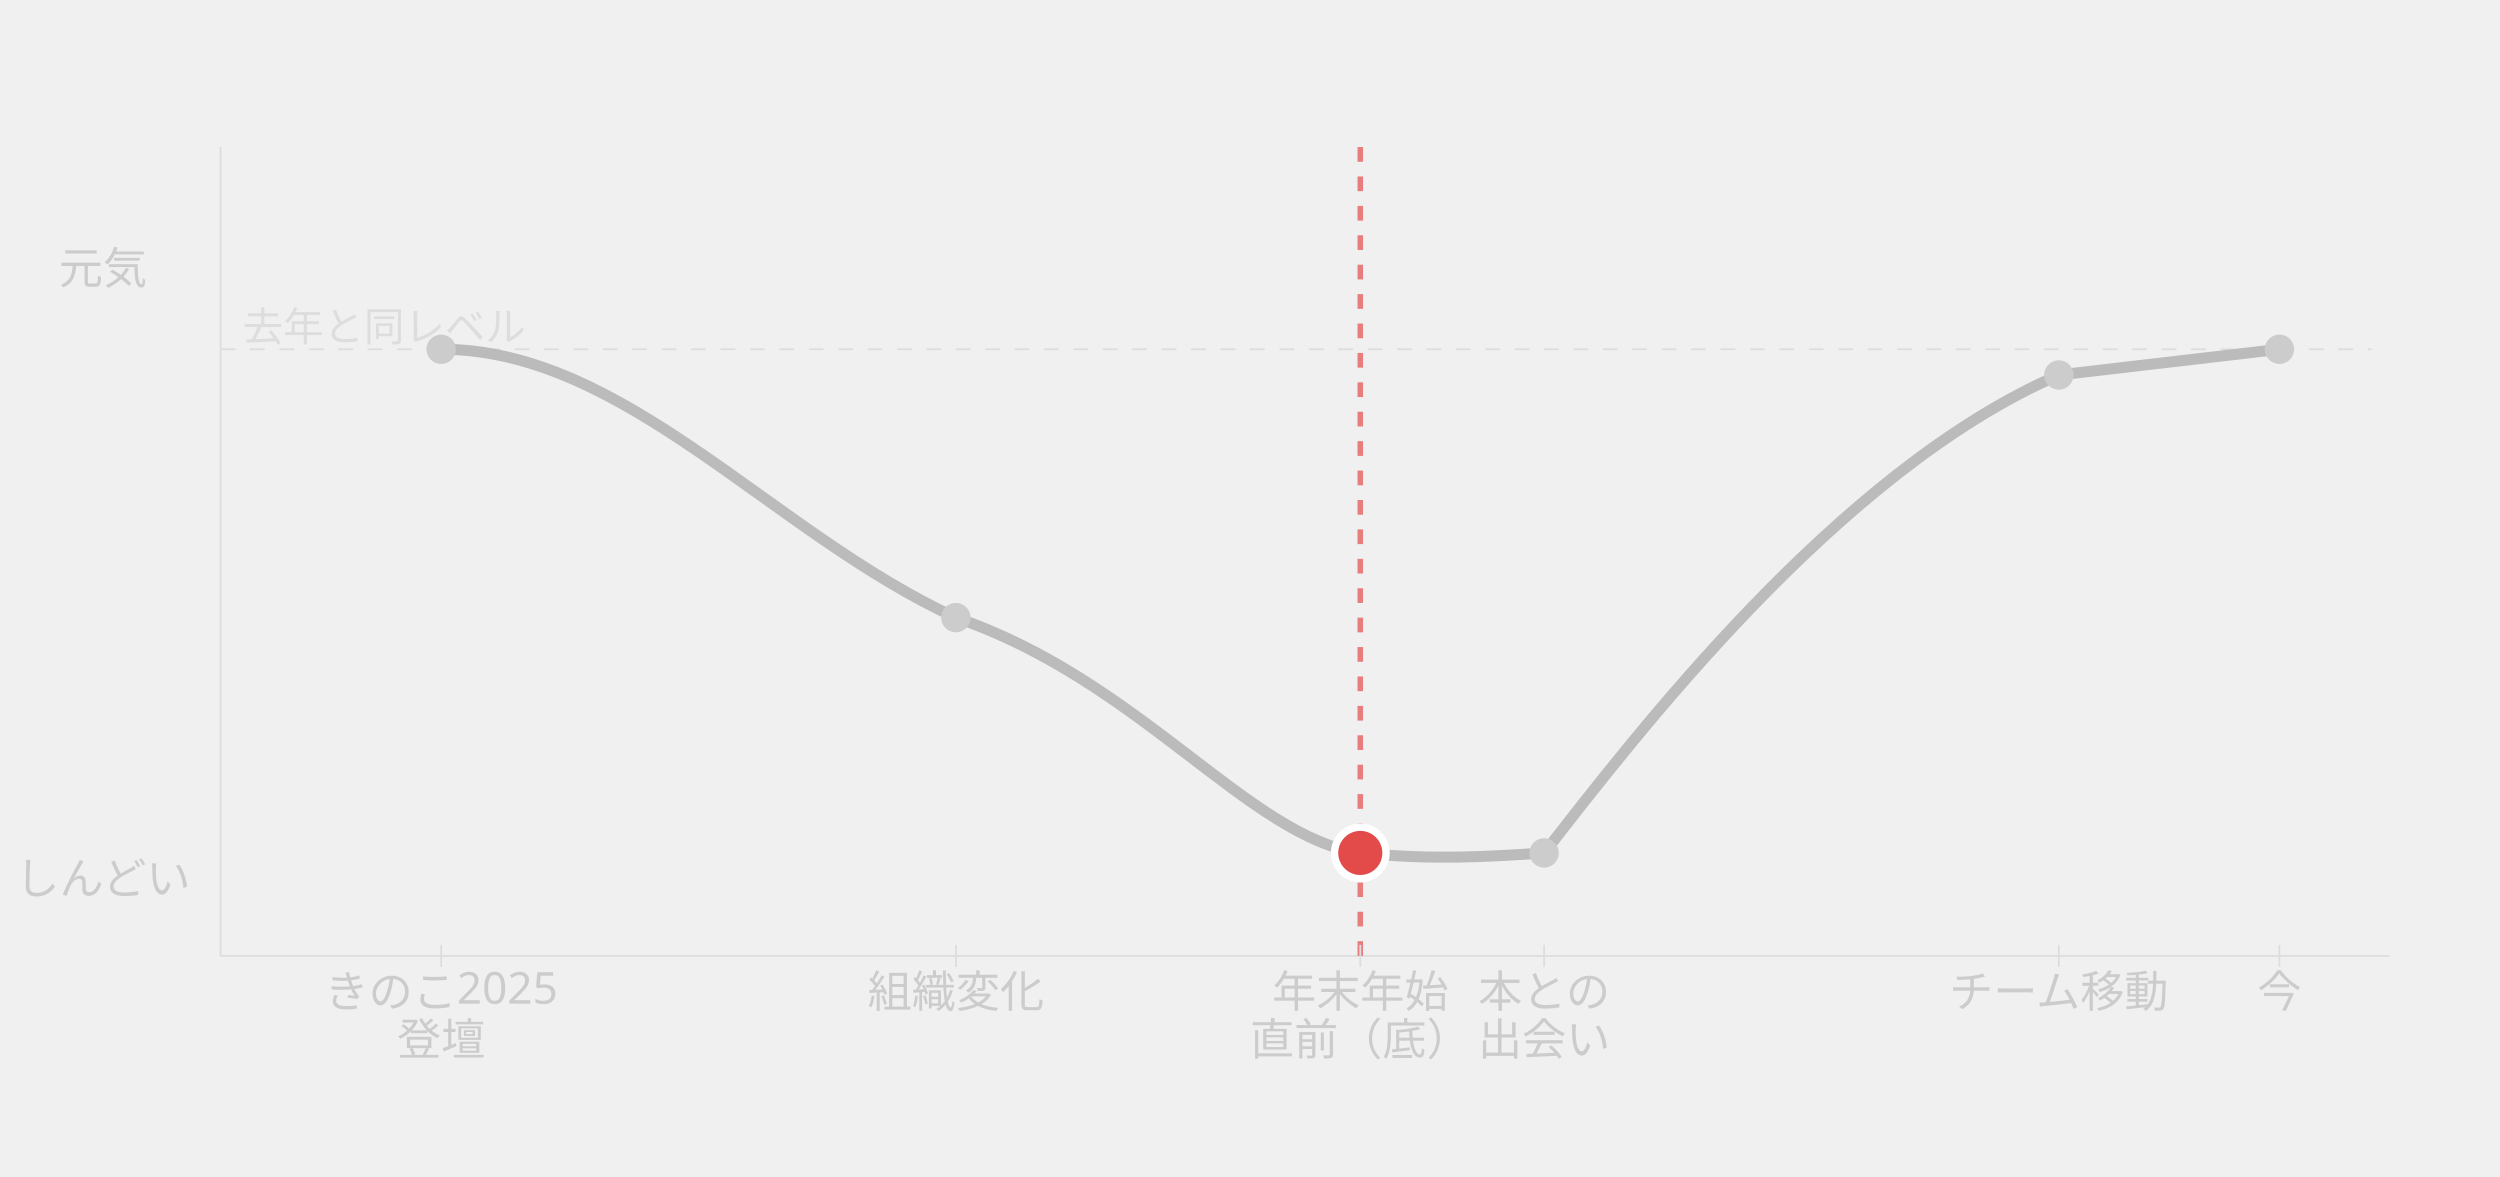
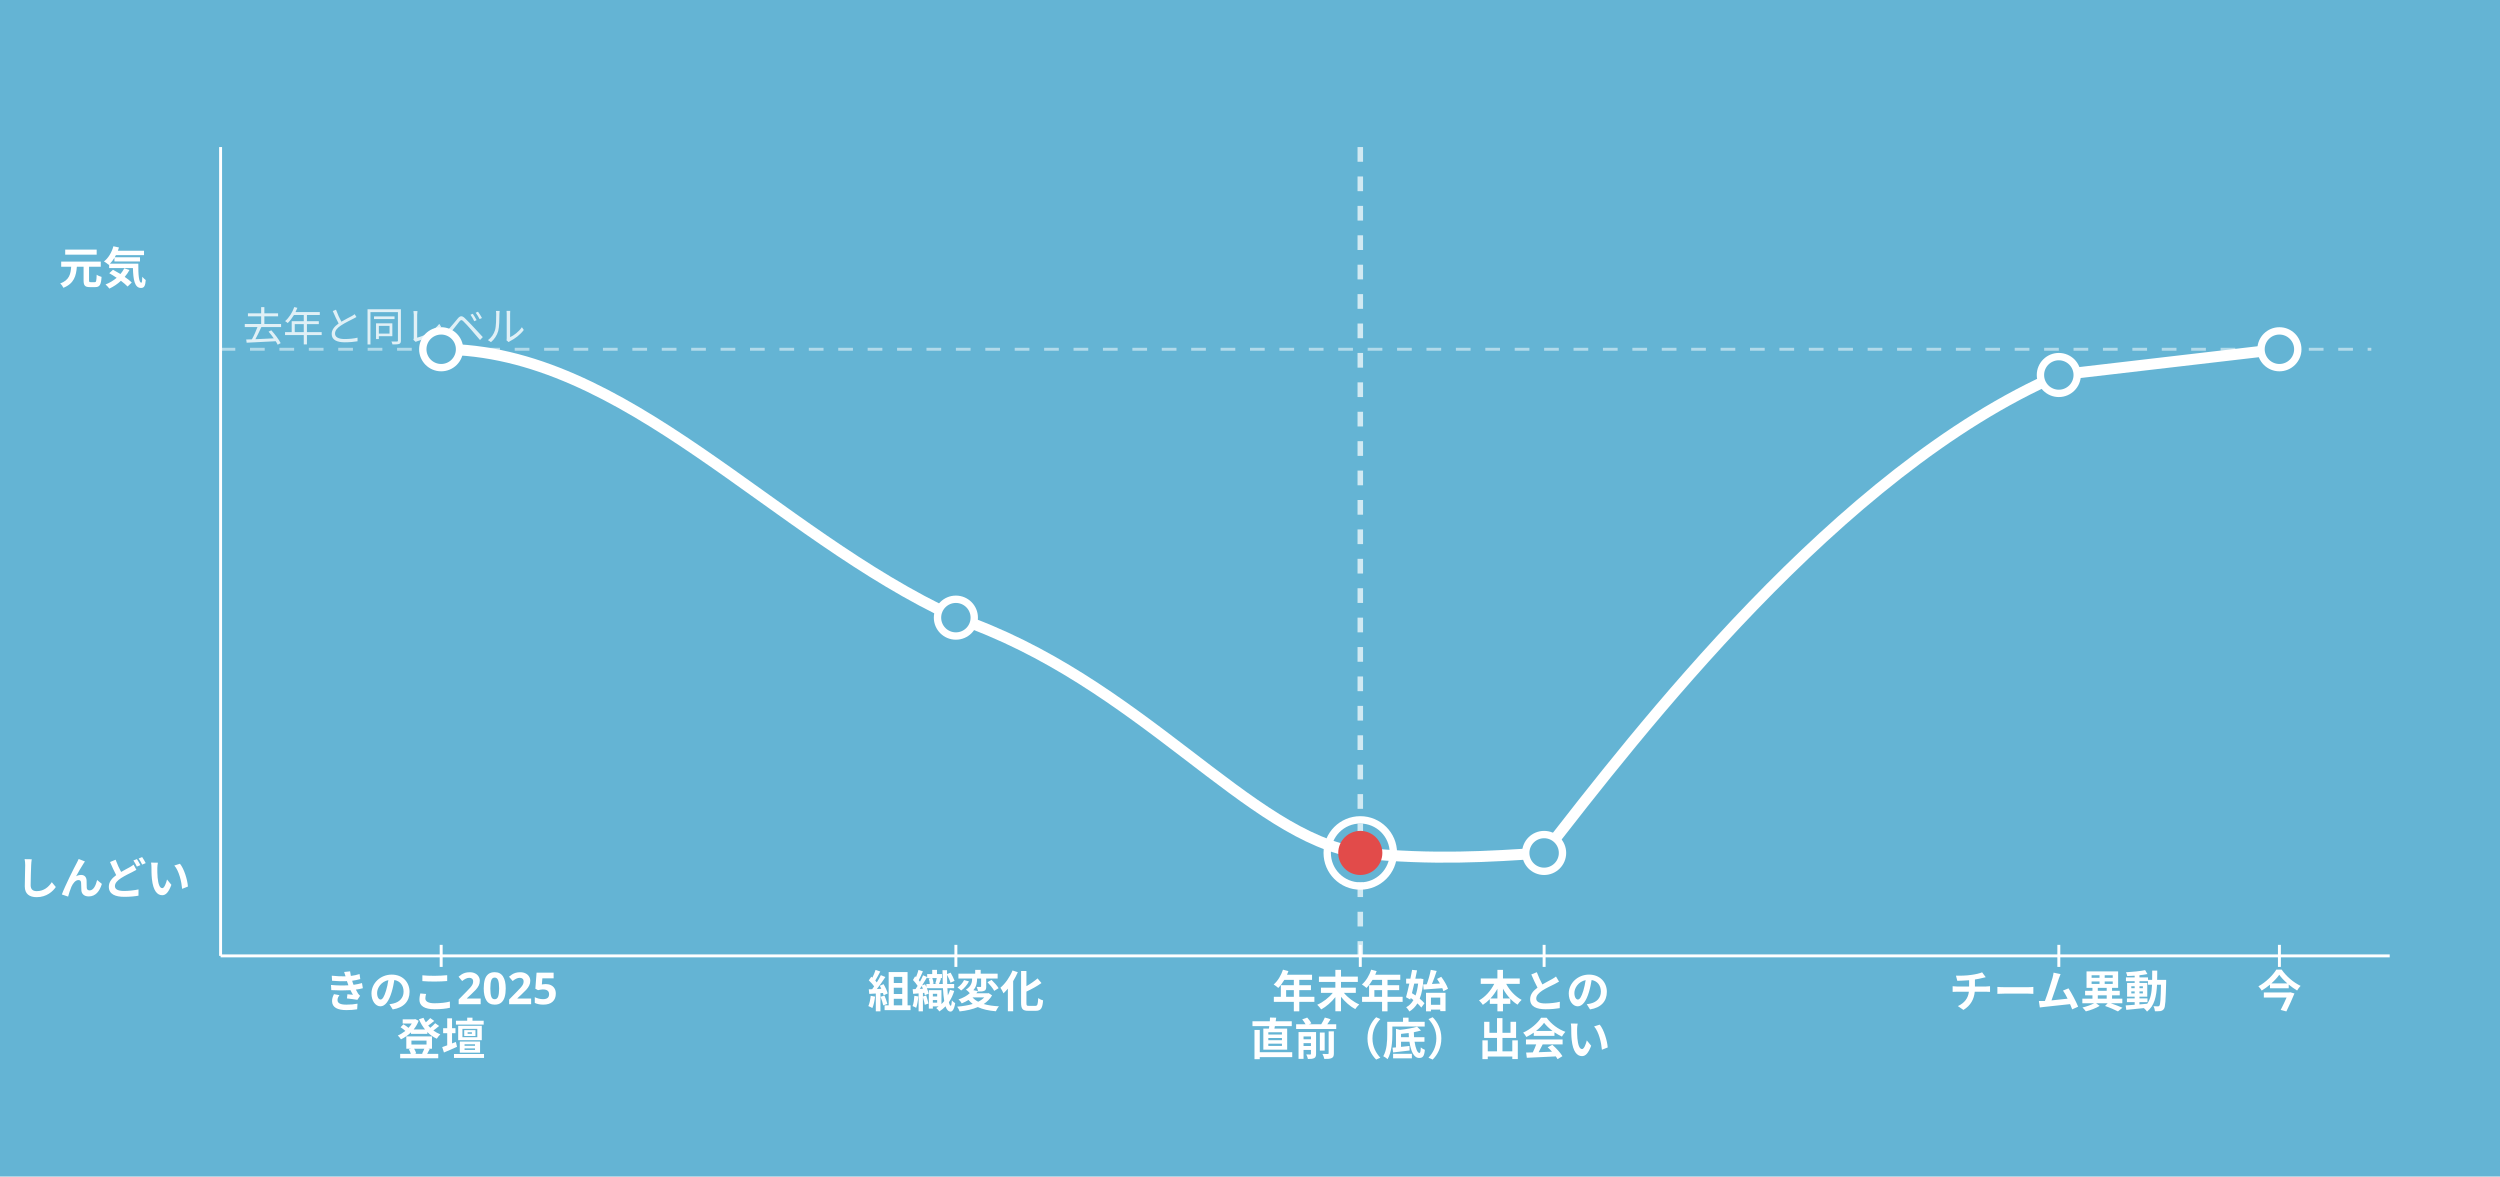
<svg xmlns="http://www.w3.org/2000/svg" viewBox="0 0 680 320" width="680" height="320">
-   <text font-family="sans-serif" font-size="12" fill="#ccc" x="28" y="72" text-anchor="middle" dominant-baseline="central">元気</text>
-   <text font-family="sans-serif" font-size="12" fill="#ccc" x="28" y="238" text-anchor="middle" dominant-baseline="central">しんどい</text>
-   <line x1="60" y1="40" x2="60" y2="260" stroke="#ddd" stroke-width="0.5" />
-   <line x1="60" y1="260" x2="650" y2="260" stroke="#ddd" stroke-width="0.5" />
-   <line x1="60" y1="95" x2="645" y2="95" stroke="#ddd" stroke-width="0.5" stroke-dasharray="4 4" />
-   <text font-family="sans-serif" font-size="11" fill="#ddd" x="66" y="88" text-anchor="start" dominant-baseline="central">去年と同レベル</text>
-   <path d="M120,95 C170,95 210,145 260,168 C310,185 340,228 370,232 C390,234 405,233 420,232 C445,200 500,128 560,102 L620,95" fill="none" stroke="#bbb" stroke-width="3" stroke-linecap="round" stroke-linejoin="round" />
-   <line x1="370" y1="40" x2="370" y2="260" stroke="#E24B4A" stroke-width="1.5" stroke-dasharray="4 4" opacity="0.7" />
-   <circle cx="120" cy="95" r="4" fill="#ccc" />
-   <circle cx="260" cy="168" r="4" fill="#ccc" />
-   <circle cx="370" cy="232" r="8" fill="white" />
+   <rect width="680" height="320" fill="#64B4D4" />
+   <text font-family="sans-serif" font-size="12" font-weight="bold" fill="#ffffff" x="28" y="72" text-anchor="middle" dominant-baseline="central">元気</text>
+   <text font-family="sans-serif" font-size="12" font-weight="bold" fill="#ffffff" x="28" y="238" text-anchor="middle" dominant-baseline="central">しんどい</text>
+   <line x1="60" y1="40" x2="60" y2="260" stroke="#ffffff" stroke-width="0.8" />
+   <line x1="60" y1="260" x2="650" y2="260" stroke="#ffffff" stroke-width="0.8" />
+   <line x1="60" y1="95" x2="645" y2="95" stroke="rgba(255,255,255,0.5)" stroke-width="0.8" stroke-dasharray="4 4" />
+   <text font-family="sans-serif" font-size="11" fill="rgba(255,255,255,0.8)" x="66" y="88" text-anchor="start" dominant-baseline="central">去年と同レベル</text>
+   <path d="M120,95 C170,95 210,145 260,168 C310,185 340,228 370,232 C390,234 405,233 420,232 C445,200 500,128 560,102 L620,95" fill="none" stroke="#ffffff" stroke-width="3" stroke-linecap="round" stroke-linejoin="round" />
+   <line x1="370" y1="40" x2="370" y2="260" stroke="#ffffff" stroke-width="1.5" stroke-dasharray="4 4" opacity="0.7" />
+   <circle cx="120" cy="95" r="5" fill="#64B4D4" stroke="#ffffff" stroke-width="2" />
+   <circle cx="260" cy="168" r="5" fill="#64B4D4" stroke="#ffffff" stroke-width="2" />
+   <circle cx="370" cy="232" r="9" fill="none" stroke="#ffffff" stroke-width="2" />
  <circle cx="370" cy="232" r="6" fill="#E24B4A" />
-   <circle cx="420" cy="232" r="4" fill="#ccc" />
-   <circle cx="560" cy="102" r="4" fill="#ccc" />
-   <circle cx="620" cy="95" r="4" fill="#ccc" />
-   <line x1="120" y1="257" x2="120" y2="263" stroke="#ddd" stroke-width="0.5" />
-   <line x1="260" y1="257" x2="260" y2="263" stroke="#ddd" stroke-width="0.5" />
-   <line x1="370" y1="257" x2="370" y2="263" stroke="#ddd" stroke-width="0.5" />
-   <line x1="420" y1="257" x2="420" y2="263" stroke="#ddd" stroke-width="0.5" />
-   <line x1="560" y1="257" x2="560" y2="263" stroke="#ddd" stroke-width="0.5" />
-   <line x1="620" y1="257" x2="620" y2="263" stroke="#ddd" stroke-width="0.5" />
-   <text font-family="sans-serif" font-size="12" fill="#ccc" x="120" y="274" text-anchor="middle">きのこ2025</text>
-   <text font-family="sans-serif" font-size="12" fill="#ccc" x="120" y="287" text-anchor="middle">登壇</text>
-   <text font-family="sans-serif" font-size="12" fill="#ccc" x="260" y="274" text-anchor="middle">組織変化</text>
-   <text font-family="sans-serif" font-size="12" fill="#ccc" x="370" y="274" text-anchor="middle">年末年始</text>
-   <text font-family="sans-serif" font-size="12" fill="#ccc" x="370" y="287" text-anchor="middle">直前（底）</text>
-   <text font-family="sans-serif" font-size="12" fill="#ccc" x="420" y="274" text-anchor="middle">本との</text>
-   <text font-family="sans-serif" font-size="12" fill="#ccc" x="420" y="287" text-anchor="middle">出会い</text>
-   <text font-family="sans-serif" font-size="12" fill="#ccc" x="560" y="274" text-anchor="middle">チーム移動</text>
-   <text font-family="sans-serif" font-size="12" fill="#ccc" x="620" y="274" text-anchor="middle">今</text>
+   <circle cx="420" cy="232" r="5" fill="#64B4D4" stroke="#ffffff" stroke-width="2" />
+   <circle cx="560" cy="102" r="5" fill="#64B4D4" stroke="#ffffff" stroke-width="2" />
+   <circle cx="620" cy="95" r="5" fill="#64B4D4" stroke="#ffffff" stroke-width="2" />
+   <line x1="120" y1="257" x2="120" y2="263" stroke="#ffffff" stroke-width="0.8" />
+   <line x1="260" y1="257" x2="260" y2="263" stroke="#ffffff" stroke-width="0.8" />
+   <line x1="370" y1="257" x2="370" y2="263" stroke="#ffffff" stroke-width="0.8" />
+   <line x1="420" y1="257" x2="420" y2="263" stroke="#ffffff" stroke-width="0.8" />
+   <line x1="560" y1="257" x2="560" y2="263" stroke="#ffffff" stroke-width="0.8" />
+   <line x1="620" y1="257" x2="620" y2="263" stroke="#ffffff" stroke-width="0.8" />
+   <text font-family="sans-serif" font-size="12" font-weight="bold" fill="#ffffff" x="120" y="274" text-anchor="middle">きのこ2025</text>
+   <text font-family="sans-serif" font-size="12" font-weight="bold" fill="#ffffff" x="120" y="287" text-anchor="middle">登壇</text>
+   <text font-family="sans-serif" font-size="12" font-weight="bold" fill="#ffffff" x="260" y="274" text-anchor="middle">組織変化</text>
+   <text font-family="sans-serif" font-size="12" font-weight="bold" fill="#ffffff" x="370" y="274" text-anchor="middle">年末年始</text>
+   <text font-family="sans-serif" font-size="12" font-weight="bold" fill="#ffffff" x="370" y="287" text-anchor="middle">直前（底）</text>
+   <text font-family="sans-serif" font-size="12" font-weight="bold" fill="#ffffff" x="420" y="274" text-anchor="middle">本との</text>
+   <text font-family="sans-serif" font-size="12" font-weight="bold" fill="#ffffff" x="420" y="287" text-anchor="middle">出会い</text>
+   <text font-family="sans-serif" font-size="12" font-weight="bold" fill="#ffffff" x="560" y="274" text-anchor="middle">チーム異動</text>
+   <text font-family="sans-serif" font-size="12" font-weight="bold" fill="#ffffff" x="620" y="274" text-anchor="middle">今</text>
</svg>
